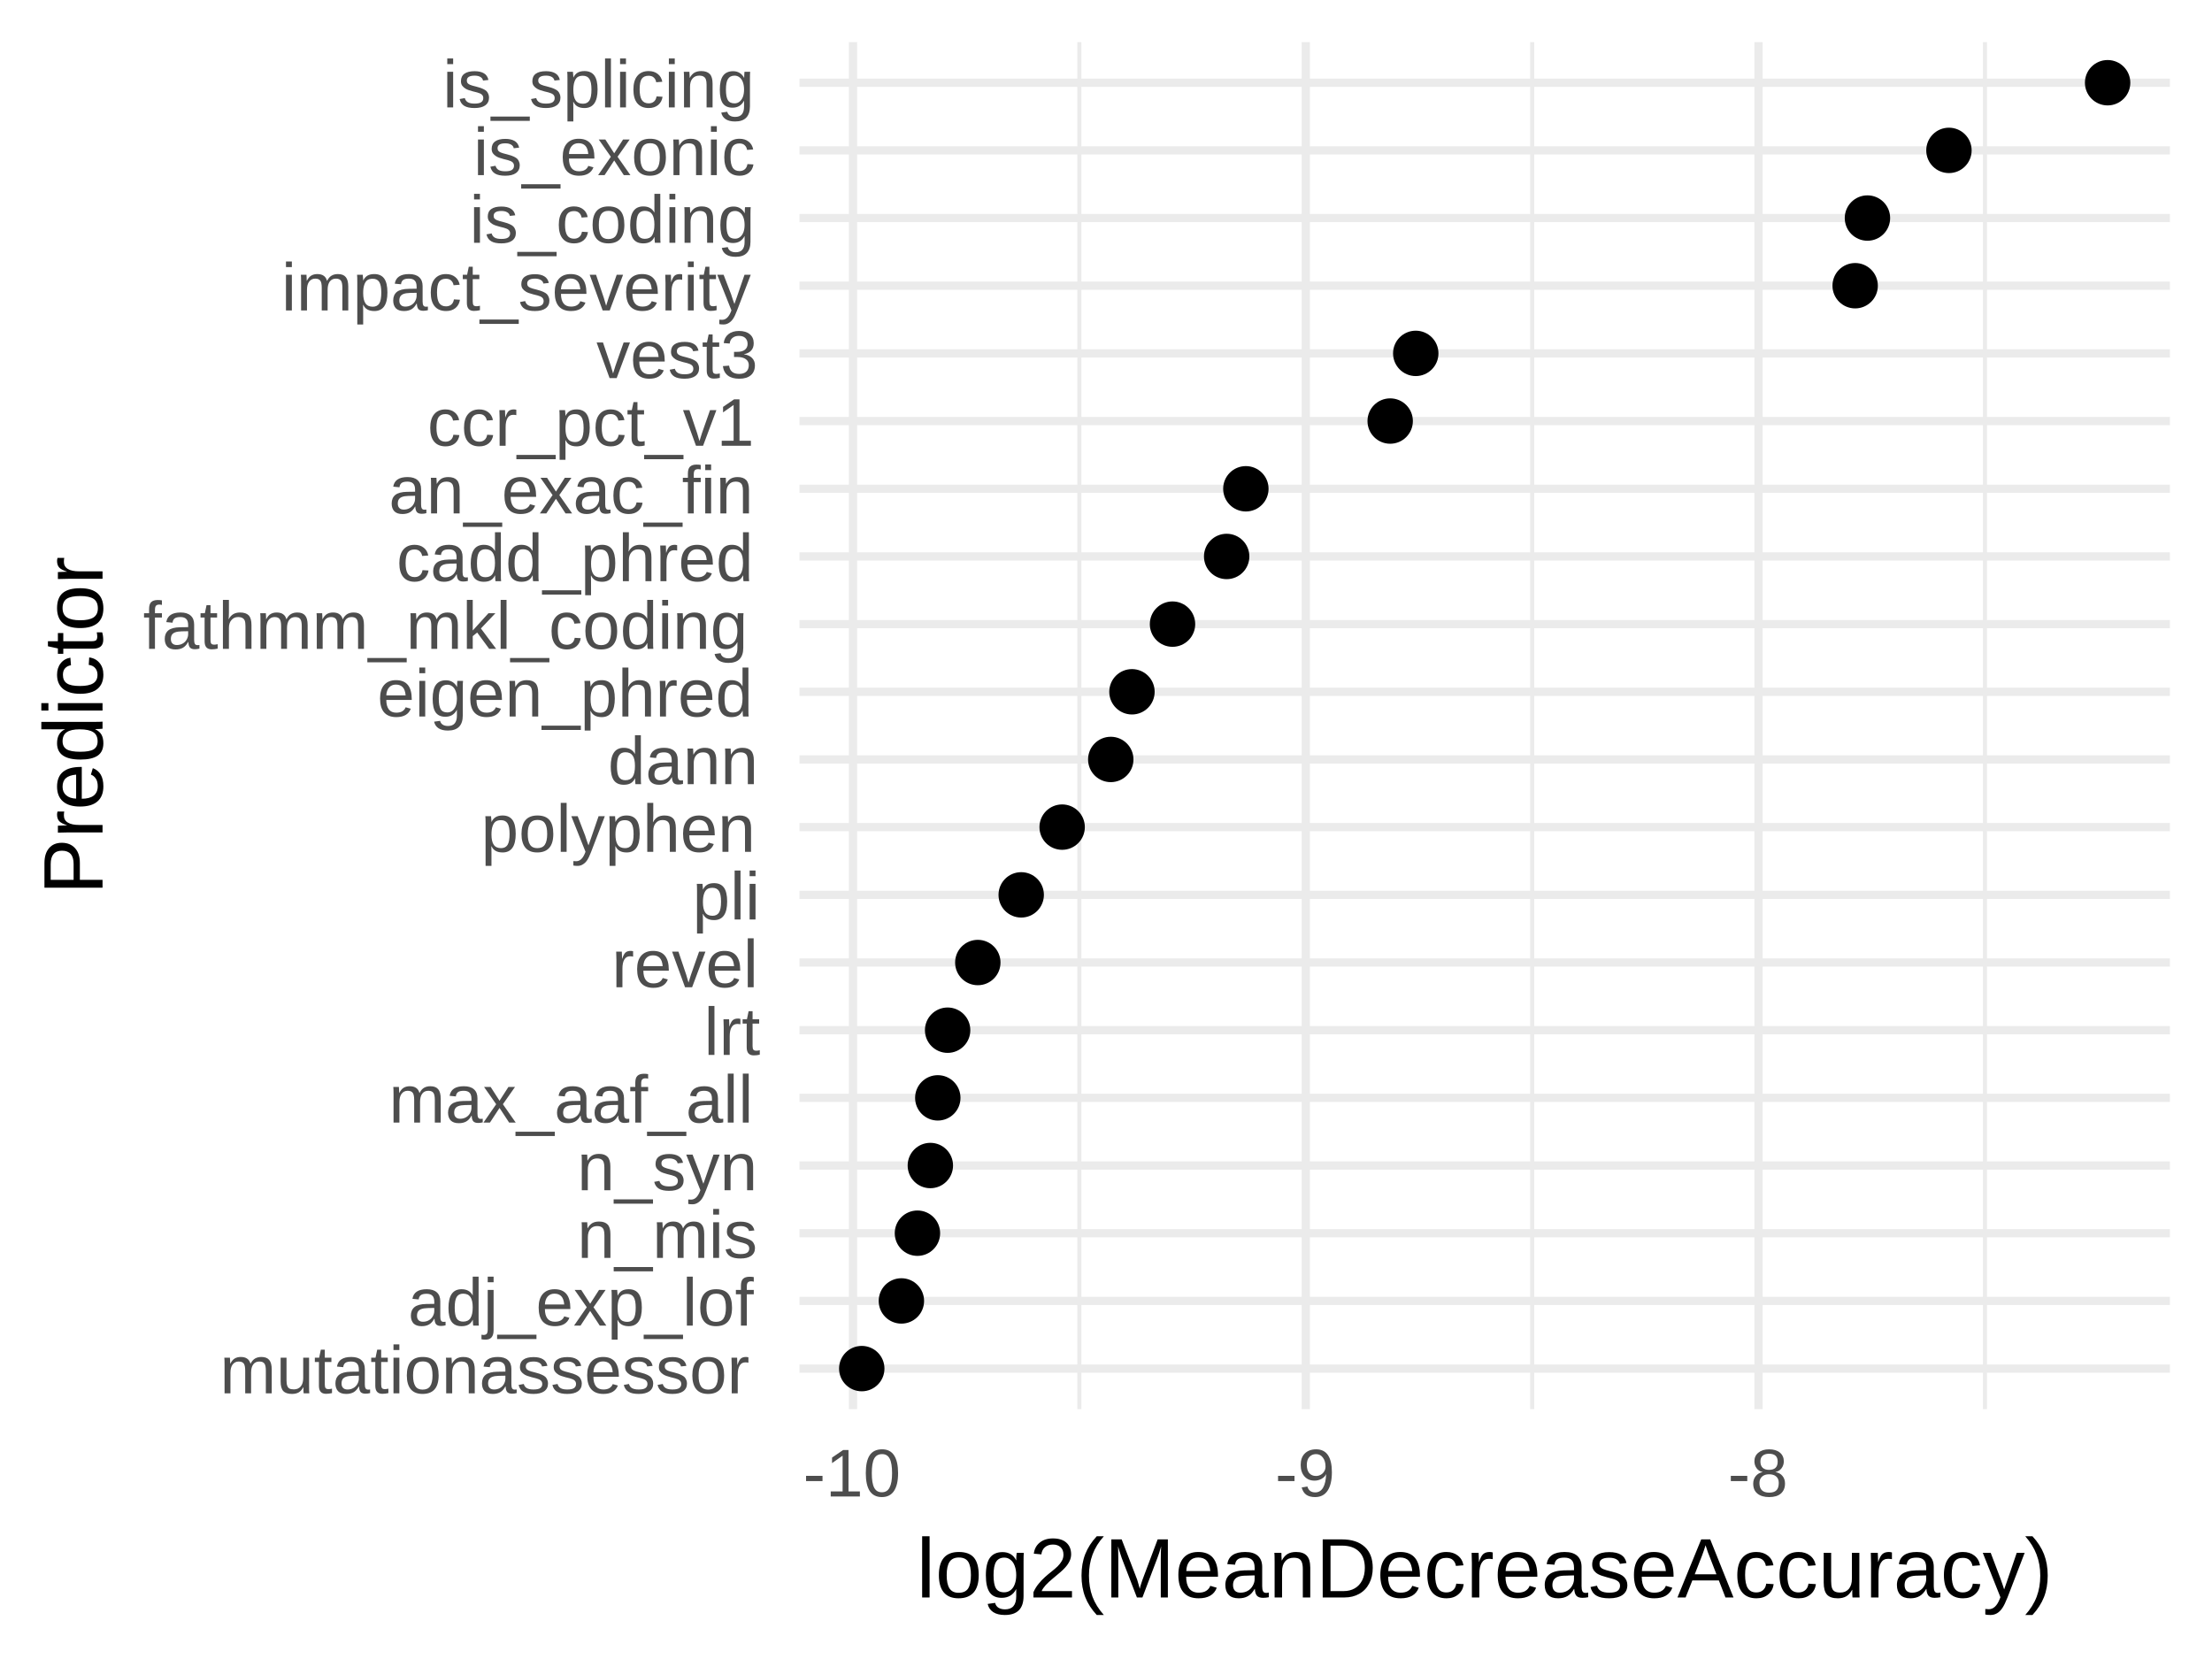
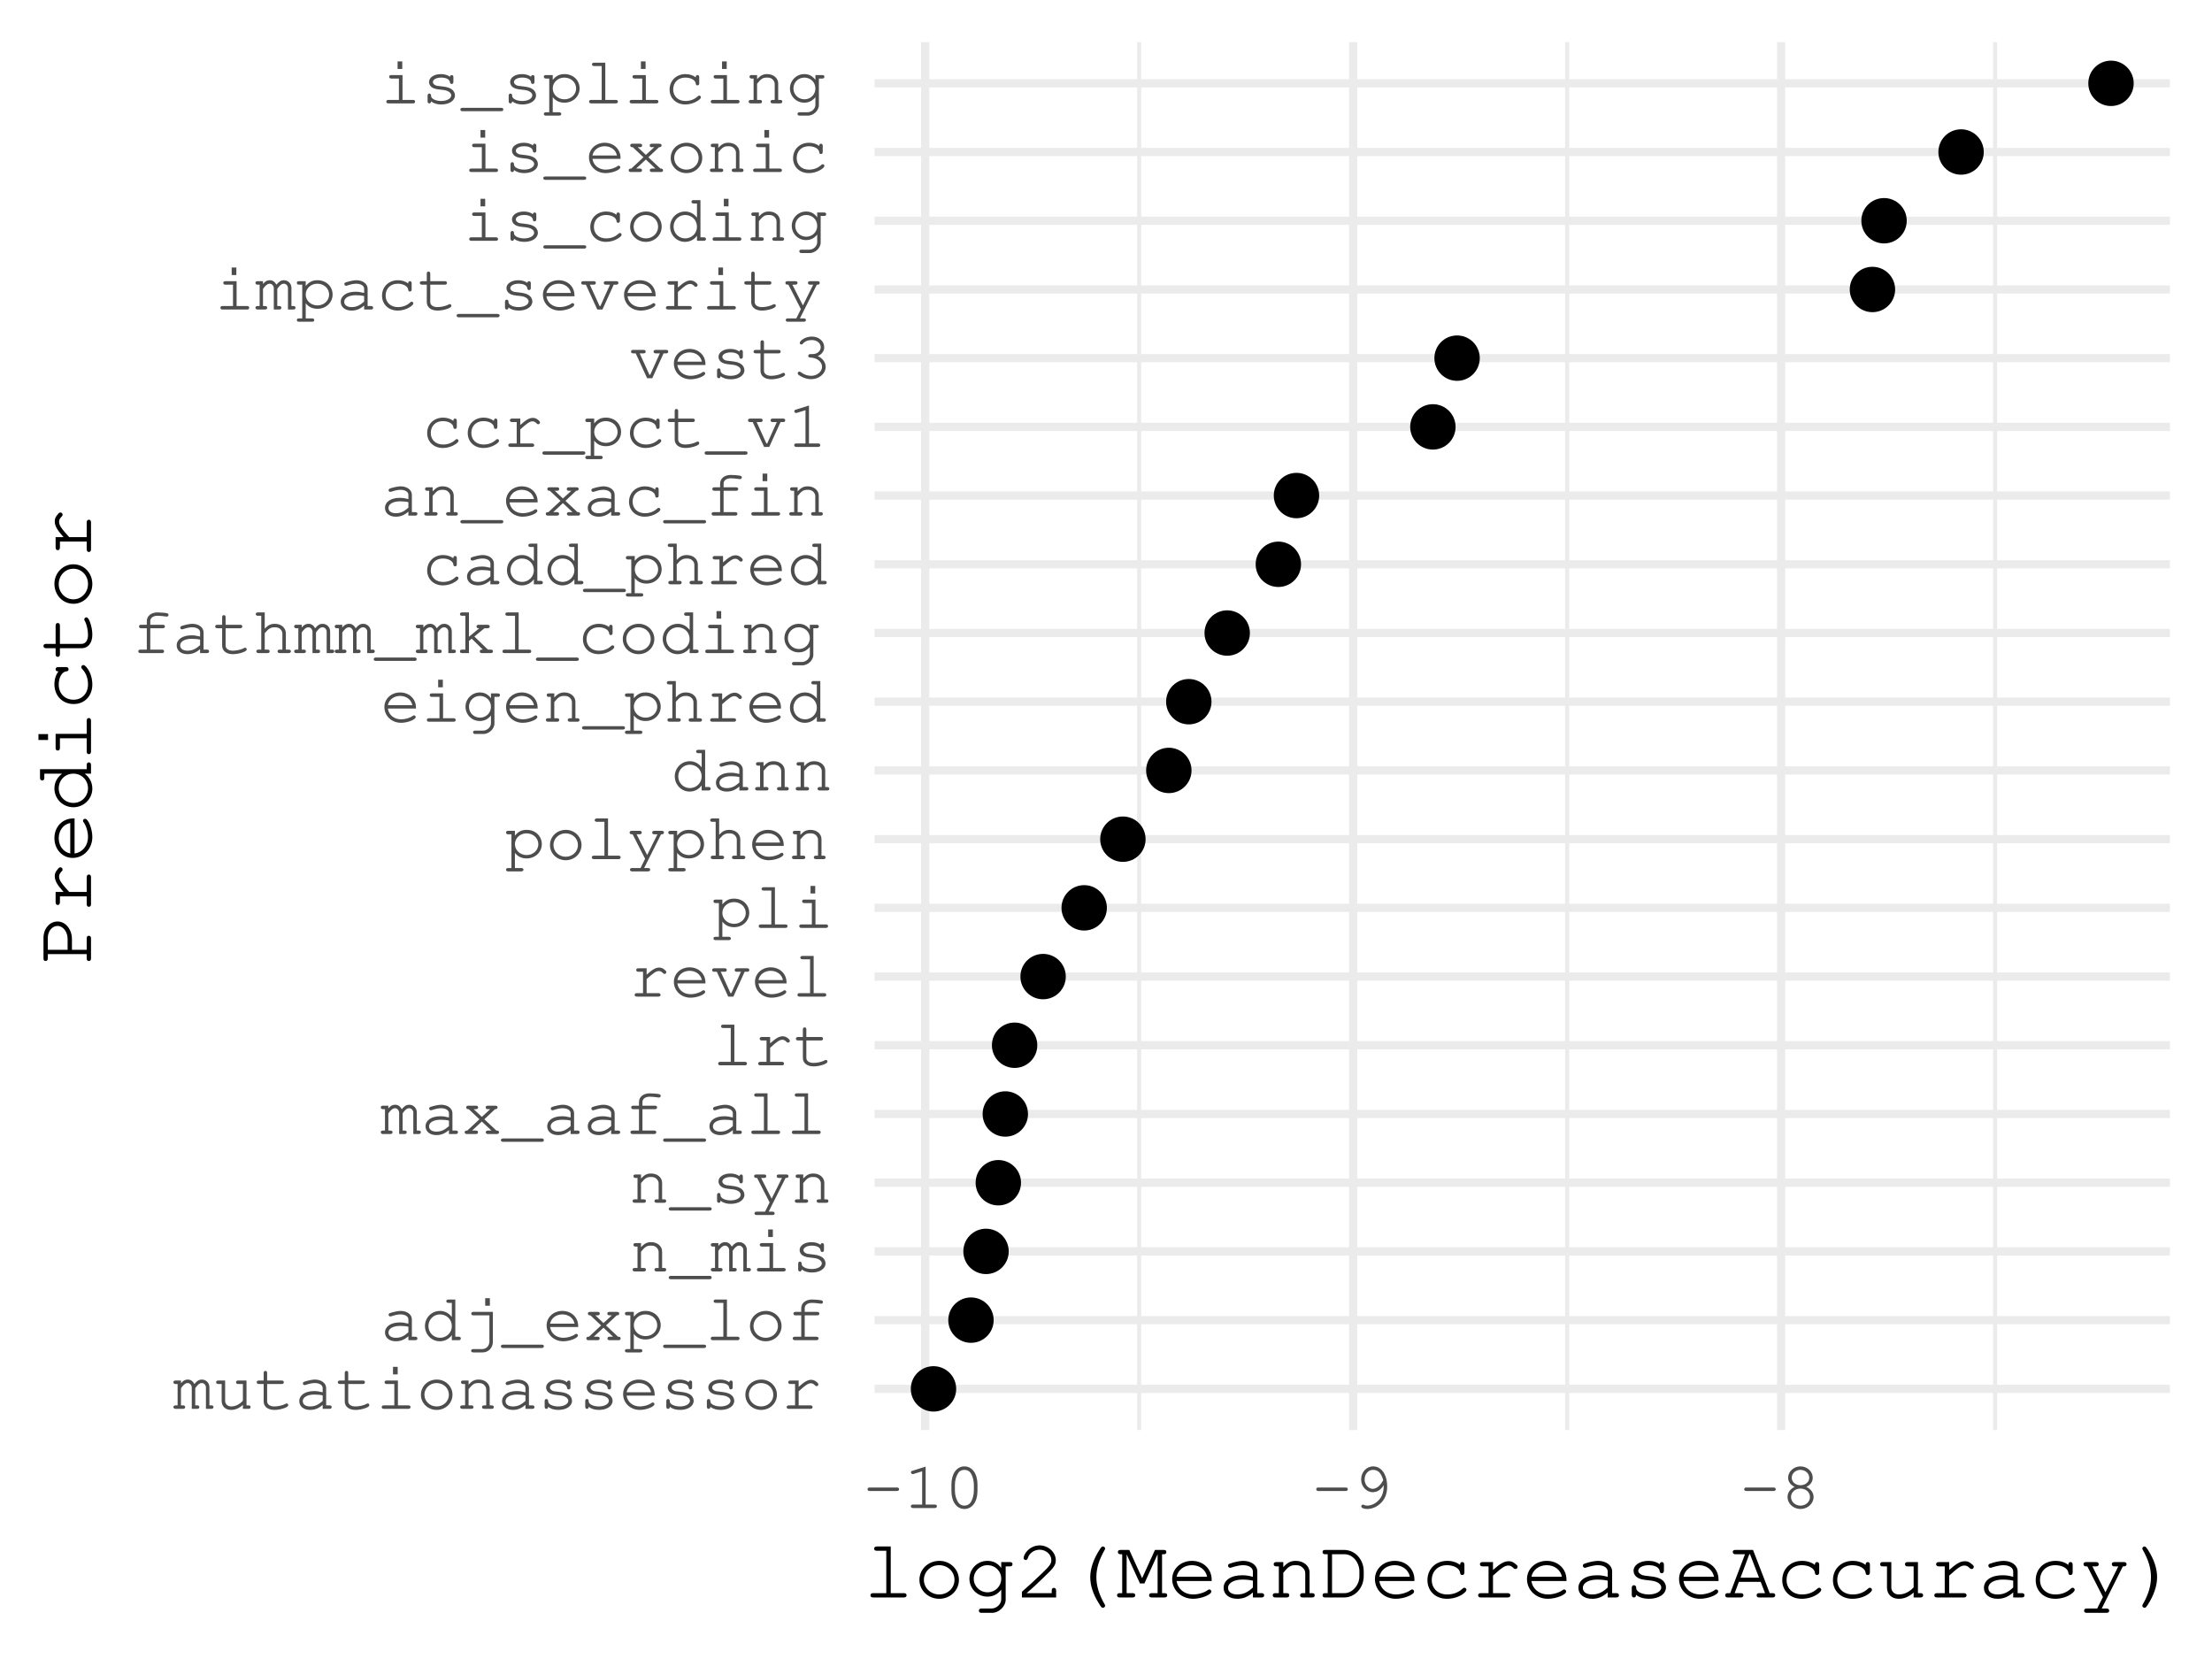
<svg xmlns="http://www.w3.org/2000/svg" viewBox="0 0 288.00 216.00">
  <defs>
    <style type="text/css">
    line, polyline, path, rect, circle {
      fill: none;
      stroke: #000000;
      stroke-linecap: round;
      stroke-linejoin: round;
      stroke-miterlimit: 10.00;
    }
  </style>
  </defs>
  <rect width="100%" height="100%" style="stroke: none; fill: #FFFFFF;" />
  <defs>
-     <clipPath id="cpMTA0LjA5MXwyODIuNTIxfDE4My40NzR8NS40Nzk0NQ==">
-       <rect x="104.09" y="5.48" width="178.43" height="177.99" />
+     <clipPath id="cpMTEzLjg3MnwyODIuNTIxfDE4Ni4xOTN8NS40Nzk0NQ==">
+       <rect x="113.87" y="5.48" width="168.65" height="180.71" />
    </clipPath>
  </defs>
-   <polyline points="140.53,183.47 140.53,5.48 " style="stroke-width: 0.53; stroke: #EBEBEB; stroke-linecap: butt;" clip-path="url(#cpMTA0LjA5MXwyODIuNTIxfDE4My40NzR8NS40Nzk0NQ==)" />
-   <polyline points="199.49,183.47 199.49,5.48 " style="stroke-width: 0.53; stroke: #EBEBEB; stroke-linecap: butt;" clip-path="url(#cpMTA0LjA5MXwyODIuNTIxfDE4My40NzR8NS40Nzk0NQ==)" />
-   <polyline points="258.44,183.47 258.44,5.48 " style="stroke-width: 0.53; stroke: #EBEBEB; stroke-linecap: butt;" clip-path="url(#cpMTA0LjA5MXwyODIuNTIxfDE4My40NzR8NS40Nzk0NQ==)" />
-   <polyline points="104.09,178.19 282.52,178.19 " style="stroke-width: 1.07; stroke: #EBEBEB; stroke-linecap: butt;" clip-path="url(#cpMTA0LjA5MXwyODIuNTIxfDE4My40NzR8NS40Nzk0NQ==)" />
-   <polyline points="104.09,169.38 282.52,169.38 " style="stroke-width: 1.07; stroke: #EBEBEB; stroke-linecap: butt;" clip-path="url(#cpMTA0LjA5MXwyODIuNTIxfDE4My40NzR8NS40Nzk0NQ==)" />
-   <polyline points="104.09,160.56 282.52,160.56 " style="stroke-width: 1.07; stroke: #EBEBEB; stroke-linecap: butt;" clip-path="url(#cpMTA0LjA5MXwyODIuNTIxfDE4My40NzR8NS40Nzk0NQ==)" />
-   <polyline points="104.09,151.75 282.52,151.75 " style="stroke-width: 1.07; stroke: #EBEBEB; stroke-linecap: butt;" clip-path="url(#cpMTA0LjA5MXwyODIuNTIxfDE4My40NzR8NS40Nzk0NQ==)" />
-   <polyline points="104.09,142.94 282.52,142.94 " style="stroke-width: 1.07; stroke: #EBEBEB; stroke-linecap: butt;" clip-path="url(#cpMTA0LjA5MXwyODIuNTIxfDE4My40NzR8NS40Nzk0NQ==)" />
-   <polyline points="104.09,134.13 282.52,134.13 " style="stroke-width: 1.07; stroke: #EBEBEB; stroke-linecap: butt;" clip-path="url(#cpMTA0LjA5MXwyODIuNTIxfDE4My40NzR8NS40Nzk0NQ==)" />
-   <polyline points="104.09,125.32 282.52,125.32 " style="stroke-width: 1.07; stroke: #EBEBEB; stroke-linecap: butt;" clip-path="url(#cpMTA0LjA5MXwyODIuNTIxfDE4My40NzR8NS40Nzk0NQ==)" />
-   <polyline points="104.09,116.51 282.52,116.51 " style="stroke-width: 1.07; stroke: #EBEBEB; stroke-linecap: butt;" clip-path="url(#cpMTA0LjA5MXwyODIuNTIxfDE4My40NzR8NS40Nzk0NQ==)" />
-   <polyline points="104.09,107.69 282.52,107.69 " style="stroke-width: 1.07; stroke: #EBEBEB; stroke-linecap: butt;" clip-path="url(#cpMTA0LjA5MXwyODIuNTIxfDE4My40NzR8NS40Nzk0NQ==)" />
-   <polyline points="104.09,98.88 282.52,98.88 " style="stroke-width: 1.07; stroke: #EBEBEB; stroke-linecap: butt;" clip-path="url(#cpMTA0LjA5MXwyODIuNTIxfDE4My40NzR8NS40Nzk0NQ==)" />
-   <polyline points="104.09,90.07 282.52,90.07 " style="stroke-width: 1.07; stroke: #EBEBEB; stroke-linecap: butt;" clip-path="url(#cpMTA0LjA5MXwyODIuNTIxfDE4My40NzR8NS40Nzk0NQ==)" />
-   <polyline points="104.09,81.26 282.52,81.26 " style="stroke-width: 1.07; stroke: #EBEBEB; stroke-linecap: butt;" clip-path="url(#cpMTA0LjA5MXwyODIuNTIxfDE4My40NzR8NS40Nzk0NQ==)" />
-   <polyline points="104.09,72.45 282.52,72.45 " style="stroke-width: 1.07; stroke: #EBEBEB; stroke-linecap: butt;" clip-path="url(#cpMTA0LjA5MXwyODIuNTIxfDE4My40NzR8NS40Nzk0NQ==)" />
-   <polyline points="104.09,63.64 282.52,63.64 " style="stroke-width: 1.07; stroke: #EBEBEB; stroke-linecap: butt;" clip-path="url(#cpMTA0LjA5MXwyODIuNTIxfDE4My40NzR8NS40Nzk0NQ==)" />
-   <polyline points="104.09,54.82 282.52,54.82 " style="stroke-width: 1.07; stroke: #EBEBEB; stroke-linecap: butt;" clip-path="url(#cpMTA0LjA5MXwyODIuNTIxfDE4My40NzR8NS40Nzk0NQ==)" />
-   <polyline points="104.09,46.01 282.52,46.01 " style="stroke-width: 1.07; stroke: #EBEBEB; stroke-linecap: butt;" clip-path="url(#cpMTA0LjA5MXwyODIuNTIxfDE4My40NzR8NS40Nzk0NQ==)" />
-   <polyline points="104.09,37.20 282.52,37.20 " style="stroke-width: 1.07; stroke: #EBEBEB; stroke-linecap: butt;" clip-path="url(#cpMTA0LjA5MXwyODIuNTIxfDE4My40NzR8NS40Nzk0NQ==)" />
-   <polyline points="104.09,28.39 282.52,28.39 " style="stroke-width: 1.07; stroke: #EBEBEB; stroke-linecap: butt;" clip-path="url(#cpMTA0LjA5MXwyODIuNTIxfDE4My40NzR8NS40Nzk0NQ==)" />
-   <polyline points="104.09,19.58 282.52,19.58 " style="stroke-width: 1.07; stroke: #EBEBEB; stroke-linecap: butt;" clip-path="url(#cpMTA0LjA5MXwyODIuNTIxfDE4My40NzR8NS40Nzk0NQ==)" />
-   <polyline points="104.09,10.77 282.52,10.77 " style="stroke-width: 1.07; stroke: #EBEBEB; stroke-linecap: butt;" clip-path="url(#cpMTA0LjA5MXwyODIuNTIxfDE4My40NzR8NS40Nzk0NQ==)" />
-   <polyline points="111.06,183.47 111.06,5.48 " style="stroke-width: 1.07; stroke: #EBEBEB; stroke-linecap: butt;" clip-path="url(#cpMTA0LjA5MXwyODIuNTIxfDE4My40NzR8NS40Nzk0NQ==)" />
-   <polyline points="170.01,183.47 170.01,5.48 " style="stroke-width: 1.07; stroke: #EBEBEB; stroke-linecap: butt;" clip-path="url(#cpMTA0LjA5MXwyODIuNTIxfDE4My40NzR8NS40Nzk0NQ==)" />
-   <polyline points="228.96,183.47 228.96,5.48 " style="stroke-width: 1.07; stroke: #EBEBEB; stroke-linecap: butt;" clip-path="url(#cpMTA0LjA5MXwyODIuNTIxfDE4My40NzR8NS40Nzk0NQ==)" />
-   <circle cx="112.20" cy="178.19" r="1.95pt" style="stroke-width: 0.71; fill: #000000;" clip-path="url(#cpMTA0LjA5MXwyODIuNTIxfDE4My40NzR8NS40Nzk0NQ==)" />
-   <circle cx="117.36" cy="169.38" r="1.95pt" style="stroke-width: 0.71; fill: #000000;" clip-path="url(#cpMTA0LjA5MXwyODIuNTIxfDE4My40NzR8NS40Nzk0NQ==)" />
-   <circle cx="119.45" cy="160.56" r="1.95pt" style="stroke-width: 0.71; fill: #000000;" clip-path="url(#cpMTA0LjA5MXwyODIuNTIxfDE4My40NzR8NS40Nzk0NQ==)" />
-   <circle cx="121.13" cy="151.75" r="1.95pt" style="stroke-width: 0.71; fill: #000000;" clip-path="url(#cpMTA0LjA5MXwyODIuNTIxfDE4My40NzR8NS40Nzk0NQ==)" />
-   <circle cx="122.10" cy="142.94" r="1.95pt" style="stroke-width: 0.71; fill: #000000;" clip-path="url(#cpMTA0LjA5MXwyODIuNTIxfDE4My40NzR8NS40Nzk0NQ==)" />
-   <circle cx="123.38" cy="134.13" r="1.95pt" style="stroke-width: 0.71; fill: #000000;" clip-path="url(#cpMTA0LjA5MXwyODIuNTIxfDE4My40NzR8NS40Nzk0NQ==)" />
-   <circle cx="127.31" cy="125.32" r="1.95pt" style="stroke-width: 0.71; fill: #000000;" clip-path="url(#cpMTA0LjA5MXwyODIuNTIxfDE4My40NzR8NS40Nzk0NQ==)" />
-   <circle cx="132.96" cy="116.51" r="1.95pt" style="stroke-width: 0.71; fill: #000000;" clip-path="url(#cpMTA0LjA5MXwyODIuNTIxfDE4My40NzR8NS40Nzk0NQ==)" />
-   <circle cx="138.29" cy="107.69" r="1.95pt" style="stroke-width: 0.71; fill: #000000;" clip-path="url(#cpMTA0LjA5MXwyODIuNTIxfDE4My40NzR8NS40Nzk0NQ==)" />
-   <circle cx="144.62" cy="98.88" r="1.95pt" style="stroke-width: 0.71; fill: #000000;" clip-path="url(#cpMTA0LjA5MXwyODIuNTIxfDE4My40NzR8NS40Nzk0NQ==)" />
-   <circle cx="147.38" cy="90.07" r="1.95pt" style="stroke-width: 0.71; fill: #000000;" clip-path="url(#cpMTA0LjA5MXwyODIuNTIxfDE4My40NzR8NS40Nzk0NQ==)" />
-   <circle cx="152.66" cy="81.26" r="1.95pt" style="stroke-width: 0.71; fill: #000000;" clip-path="url(#cpMTA0LjA5MXwyODIuNTIxfDE4My40NzR8NS40Nzk0NQ==)" />
-   <circle cx="159.71" cy="72.45" r="1.95pt" style="stroke-width: 0.71; fill: #000000;" clip-path="url(#cpMTA0LjA5MXwyODIuNTIxfDE4My40NzR8NS40Nzk0NQ==)" />
-   <circle cx="162.21" cy="63.64" r="1.95pt" style="stroke-width: 0.71; fill: #000000;" clip-path="url(#cpMTA0LjA5MXwyODIuNTIxfDE4My40NzR8NS40Nzk0NQ==)" />
-   <circle cx="181.00" cy="54.82" r="1.95pt" style="stroke-width: 0.71; fill: #000000;" clip-path="url(#cpMTA0LjA5MXwyODIuNTIxfDE4My40NzR8NS40Nzk0NQ==)" />
-   <circle cx="184.33" cy="46.01" r="1.95pt" style="stroke-width: 0.71; fill: #000000;" clip-path="url(#cpMTA0LjA5MXwyODIuNTIxfDE4My40NzR8NS40Nzk0NQ==)" />
-   <circle cx="241.54" cy="37.20" r="1.95pt" style="stroke-width: 0.71; fill: #000000;" clip-path="url(#cpMTA0LjA5MXwyODIuNTIxfDE4My40NzR8NS40Nzk0NQ==)" />
-   <circle cx="243.14" cy="28.39" r="1.95pt" style="stroke-width: 0.71; fill: #000000;" clip-path="url(#cpMTA0LjA5MXwyODIuNTIxfDE4My40NzR8NS40Nzk0NQ==)" />
-   <circle cx="253.75" cy="19.58" r="1.95pt" style="stroke-width: 0.71; fill: #000000;" clip-path="url(#cpMTA0LjA5MXwyODIuNTIxfDE4My40NzR8NS40Nzk0NQ==)" />
-   <circle cx="274.41" cy="10.77" r="1.95pt" style="stroke-width: 0.71; fill: #000000;" clip-path="url(#cpMTA0LjA5MXwyODIuNTIxfDE4My40NzR8NS40Nzk0NQ==)" />
+   <polyline points="148.32,186.19 148.32,5.48 " style="stroke-width: 0.53; stroke: #EBEBEB; stroke-linecap: butt;" clip-path="url(#cpMTEzLjg3MnwyODIuNTIxfDE4Ni4xOTN8NS40Nzk0NQ==)" />
+   <polyline points="204.04,186.19 204.04,5.48 " style="stroke-width: 0.53; stroke: #EBEBEB; stroke-linecap: butt;" clip-path="url(#cpMTEzLjg3MnwyODIuNTIxfDE4Ni4xOTN8NS40Nzk0NQ==)" />
+   <polyline points="259.76,186.19 259.76,5.48 " style="stroke-width: 0.53; stroke: #EBEBEB; stroke-linecap: butt;" clip-path="url(#cpMTEzLjg3MnwyODIuNTIxfDE4Ni4xOTN8NS40Nzk0NQ==)" />
+   <polyline points="113.87,180.83 282.52,180.83 " style="stroke-width: 1.07; stroke: #EBEBEB; stroke-linecap: butt;" clip-path="url(#cpMTEzLjg3MnwyODIuNTIxfDE4Ni4xOTN8NS40Nzk0NQ==)" />
+   <polyline points="113.87,171.88 282.52,171.88 " style="stroke-width: 1.07; stroke: #EBEBEB; stroke-linecap: butt;" clip-path="url(#cpMTEzLjg3MnwyODIuNTIxfDE4Ni4xOTN8NS40Nzk0NQ==)" />
+   <polyline points="113.87,162.93 282.52,162.93 " style="stroke-width: 1.07; stroke: #EBEBEB; stroke-linecap: butt;" clip-path="url(#cpMTEzLjg3MnwyODIuNTIxfDE4Ni4xOTN8NS40Nzk0NQ==)" />
+   <polyline points="113.87,153.99 282.52,153.99 " style="stroke-width: 1.07; stroke: #EBEBEB; stroke-linecap: butt;" clip-path="url(#cpMTEzLjg3MnwyODIuNTIxfDE4Ni4xOTN8NS40Nzk0NQ==)" />
+   <polyline points="113.87,145.04 282.52,145.04 " style="stroke-width: 1.07; stroke: #EBEBEB; stroke-linecap: butt;" clip-path="url(#cpMTEzLjg3MnwyODIuNTIxfDE4Ni4xOTN8NS40Nzk0NQ==)" />
+   <polyline points="113.87,136.09 282.52,136.09 " style="stroke-width: 1.07; stroke: #EBEBEB; stroke-linecap: butt;" clip-path="url(#cpMTEzLjg3MnwyODIuNTIxfDE4Ni4xOTN8NS40Nzk0NQ==)" />
+   <polyline points="113.87,127.15 282.52,127.15 " style="stroke-width: 1.07; stroke: #EBEBEB; stroke-linecap: butt;" clip-path="url(#cpMTEzLjg3MnwyODIuNTIxfDE4Ni4xOTN8NS40Nzk0NQ==)" />
+   <polyline points="113.87,118.20 282.52,118.20 " style="stroke-width: 1.07; stroke: #EBEBEB; stroke-linecap: butt;" clip-path="url(#cpMTEzLjg3MnwyODIuNTIxfDE4Ni4xOTN8NS40Nzk0NQ==)" />
+   <polyline points="113.87,109.26 282.52,109.26 " style="stroke-width: 1.07; stroke: #EBEBEB; stroke-linecap: butt;" clip-path="url(#cpMTEzLjg3MnwyODIuNTIxfDE4Ni4xOTN8NS40Nzk0NQ==)" />
+   <polyline points="113.87,100.31 282.52,100.31 " style="stroke-width: 1.07; stroke: #EBEBEB; stroke-linecap: butt;" clip-path="url(#cpMTEzLjg3MnwyODIuNTIxfDE4Ni4xOTN8NS40Nzk0NQ==)" />
+   <polyline points="113.87,91.36 282.52,91.36 " style="stroke-width: 1.07; stroke: #EBEBEB; stroke-linecap: butt;" clip-path="url(#cpMTEzLjg3MnwyODIuNTIxfDE4Ni4xOTN8NS40Nzk0NQ==)" />
+   <polyline points="113.87,82.42 282.52,82.42 " style="stroke-width: 1.07; stroke: #EBEBEB; stroke-linecap: butt;" clip-path="url(#cpMTEzLjg3MnwyODIuNTIxfDE4Ni4xOTN8NS40Nzk0NQ==)" />
+   <polyline points="113.87,73.47 282.52,73.47 " style="stroke-width: 1.07; stroke: #EBEBEB; stroke-linecap: butt;" clip-path="url(#cpMTEzLjg3MnwyODIuNTIxfDE4Ni4xOTN8NS40Nzk0NQ==)" />
+   <polyline points="113.87,64.52 282.52,64.52 " style="stroke-width: 1.07; stroke: #EBEBEB; stroke-linecap: butt;" clip-path="url(#cpMTEzLjg3MnwyODIuNTIxfDE4Ni4xOTN8NS40Nzk0NQ==)" />
+   <polyline points="113.87,55.58 282.52,55.58 " style="stroke-width: 1.07; stroke: #EBEBEB; stroke-linecap: butt;" clip-path="url(#cpMTEzLjg3MnwyODIuNTIxfDE4Ni4xOTN8NS40Nzk0NQ==)" />
+   <polyline points="113.87,46.63 282.52,46.63 " style="stroke-width: 1.07; stroke: #EBEBEB; stroke-linecap: butt;" clip-path="url(#cpMTEzLjg3MnwyODIuNTIxfDE4Ni4xOTN8NS40Nzk0NQ==)" />
+   <polyline points="113.87,37.69 282.52,37.69 " style="stroke-width: 1.07; stroke: #EBEBEB; stroke-linecap: butt;" clip-path="url(#cpMTEzLjg3MnwyODIuNTIxfDE4Ni4xOTN8NS40Nzk0NQ==)" />
+   <polyline points="113.87,28.74 282.52,28.74 " style="stroke-width: 1.07; stroke: #EBEBEB; stroke-linecap: butt;" clip-path="url(#cpMTEzLjg3MnwyODIuNTIxfDE4Ni4xOTN8NS40Nzk0NQ==)" />
+   <polyline points="113.87,19.79 282.52,19.79 " style="stroke-width: 1.07; stroke: #EBEBEB; stroke-linecap: butt;" clip-path="url(#cpMTEzLjg3MnwyODIuNTIxfDE4Ni4xOTN8NS40Nzk0NQ==)" />
+   <polyline points="113.87,10.85 282.52,10.85 " style="stroke-width: 1.07; stroke: #EBEBEB; stroke-linecap: butt;" clip-path="url(#cpMTEzLjg3MnwyODIuNTIxfDE4Ni4xOTN8NS40Nzk0NQ==)" />
+   <polyline points="120.46,186.19 120.46,5.48 " style="stroke-width: 1.07; stroke: #EBEBEB; stroke-linecap: butt;" clip-path="url(#cpMTEzLjg3MnwyODIuNTIxfDE4Ni4xOTN8NS40Nzk0NQ==)" />
+   <polyline points="176.18,186.19 176.18,5.48 " style="stroke-width: 1.07; stroke: #EBEBEB; stroke-linecap: butt;" clip-path="url(#cpMTEzLjg3MnwyODIuNTIxfDE4Ni4xOTN8NS40Nzk0NQ==)" />
+   <polyline points="231.90,186.19 231.90,5.48 " style="stroke-width: 1.07; stroke: #EBEBEB; stroke-linecap: butt;" clip-path="url(#cpMTEzLjg3MnwyODIuNTIxfDE4Ni4xOTN8NS40Nzk0NQ==)" />
+   <circle cx="121.54" cy="180.83" r="1.95pt" style="stroke-width: 0.71; fill: #000000;" clip-path="url(#cpMTEzLjg3MnwyODIuNTIxfDE4Ni4xOTN8NS40Nzk0NQ==)" />
+   <circle cx="126.42" cy="171.88" r="1.95pt" style="stroke-width: 0.71; fill: #000000;" clip-path="url(#cpMTEzLjg3MnwyODIuNTIxfDE4Ni4xOTN8NS40Nzk0NQ==)" />
+   <circle cx="128.38" cy="162.93" r="1.95pt" style="stroke-width: 0.71; fill: #000000;" clip-path="url(#cpMTEzLjg3MnwyODIuNTIxfDE4Ni4xOTN8NS40Nzk0NQ==)" />
+   <circle cx="129.98" cy="153.99" r="1.95pt" style="stroke-width: 0.71; fill: #000000;" clip-path="url(#cpMTEzLjg3MnwyODIuNTIxfDE4Ni4xOTN8NS40Nzk0NQ==)" />
+   <circle cx="130.89" cy="145.04" r="1.95pt" style="stroke-width: 0.71; fill: #000000;" clip-path="url(#cpMTEzLjg3MnwyODIuNTIxfDE4Ni4xOTN8NS40Nzk0NQ==)" />
+   <circle cx="132.10" cy="136.09" r="1.95pt" style="stroke-width: 0.71; fill: #000000;" clip-path="url(#cpMTEzLjg3MnwyODIuNTIxfDE4Ni4xOTN8NS40Nzk0NQ==)" />
+   <circle cx="135.81" cy="127.15" r="1.95pt" style="stroke-width: 0.71; fill: #000000;" clip-path="url(#cpMTEzLjg3MnwyODIuNTIxfDE4Ni4xOTN8NS40Nzk0NQ==)" />
+   <circle cx="141.16" cy="118.20" r="1.95pt" style="stroke-width: 0.71; fill: #000000;" clip-path="url(#cpMTEzLjg3MnwyODIuNTIxfDE4Ni4xOTN8NS40Nzk0NQ==)" />
+   <circle cx="146.20" cy="109.26" r="1.95pt" style="stroke-width: 0.71; fill: #000000;" clip-path="url(#cpMTEzLjg3MnwyODIuNTIxfDE4Ni4xOTN8NS40Nzk0NQ==)" />
+   <circle cx="152.18" cy="100.31" r="1.95pt" style="stroke-width: 0.71; fill: #000000;" clip-path="url(#cpMTEzLjg3MnwyODIuNTIxfDE4Ni4xOTN8NS40Nzk0NQ==)" />
+   <circle cx="154.78" cy="91.36" r="1.95pt" style="stroke-width: 0.71; fill: #000000;" clip-path="url(#cpMTEzLjg3MnwyODIuNTIxfDE4Ni4xOTN8NS40Nzk0NQ==)" />
+   <circle cx="159.78" cy="82.42" r="1.95pt" style="stroke-width: 0.71; fill: #000000;" clip-path="url(#cpMTEzLjg3MnwyODIuNTIxfDE4Ni4xOTN8NS40Nzk0NQ==)" />
+   <circle cx="166.44" cy="73.47" r="1.95pt" style="stroke-width: 0.71; fill: #000000;" clip-path="url(#cpMTEzLjg3MnwyODIuNTIxfDE4Ni4xOTN8NS40Nzk0NQ==)" />
+   <circle cx="168.80" cy="64.52" r="1.95pt" style="stroke-width: 0.71; fill: #000000;" clip-path="url(#cpMTEzLjg3MnwyODIuNTIxfDE4Ni4xOTN8NS40Nzk0NQ==)" />
+   <circle cx="186.56" cy="55.58" r="1.95pt" style="stroke-width: 0.71; fill: #000000;" clip-path="url(#cpMTEzLjg3MnwyODIuNTIxfDE4Ni4xOTN8NS40Nzk0NQ==)" />
+   <circle cx="189.71" cy="46.63" r="1.95pt" style="stroke-width: 0.71; fill: #000000;" clip-path="url(#cpMTEzLjg3MnwyODIuNTIxfDE4Ni4xOTN8NS40Nzk0NQ==)" />
+   <circle cx="243.79" cy="37.69" r="1.95pt" style="stroke-width: 0.71; fill: #000000;" clip-path="url(#cpMTEzLjg3MnwyODIuNTIxfDE4Ni4xOTN8NS40Nzk0NQ==)" />
+   <circle cx="245.30" cy="28.74" r="1.95pt" style="stroke-width: 0.71; fill: #000000;" clip-path="url(#cpMTEzLjg3MnwyODIuNTIxfDE4Ni4xOTN8NS40Nzk0NQ==)" />
+   <circle cx="255.33" cy="19.79" r="1.95pt" style="stroke-width: 0.71; fill: #000000;" clip-path="url(#cpMTEzLjg3MnwyODIuNTIxfDE4Ni4xOTN8NS40Nzk0NQ==)" />
+   <circle cx="274.85" cy="10.85" r="1.95pt" style="stroke-width: 0.71; fill: #000000;" clip-path="url(#cpMTEzLjg3MnwyODIuNTIxfDE4Ni4xOTN8NS40Nzk0NQ==)" />
  <defs>
    <clipPath id="cpMHwyODh8MjE2fDA=">
      <rect x="0.00" y="0.00" width="288.00" height="216.00" />
    </clipPath>
  </defs>
  <g clip-path="url(#cpMHwyODh8MjE2fDA=)">
-     <text x="28.63" y="181.41" style="font-size: 8.80px; fill: #4D4D4D; font-family: Arial;" textLength="70.53px" lengthAdjust="spacingAndGlyphs">mutationassessor</text>
+     <text x="22.53" y="183.43" style="font-size: 8.80px; fill: #4D4D4D; font-family: Courier;" textLength="86.41px" lengthAdjust="spacingAndGlyphs">mutationassessor</text>
  </g>
  <g clip-path="url(#cpMHwyODh8MjE2fDA=)">
-     <text x="53.12" y="172.59" style="font-size: 8.80px; fill: #4D4D4D; font-family: Arial;" textLength="46.04px" lengthAdjust="spacingAndGlyphs">adj_exp_lof</text>
+     <text x="49.53" y="174.49" style="font-size: 8.80px; fill: #4D4D4D; font-family: Courier;" textLength="59.41px" lengthAdjust="spacingAndGlyphs">adj_exp_lof</text>
  </g>
  <g clip-path="url(#cpMHwyODh8MjE2fDA=)">
-     <text x="75.15" y="163.78" style="font-size: 8.80px; fill: #4D4D4D; font-family: Arial;" textLength="24.01px" lengthAdjust="spacingAndGlyphs">n_mis</text>
+     <text x="81.94" y="165.54" style="font-size: 8.80px; fill: #4D4D4D; font-family: Courier;" textLength="27.00px" lengthAdjust="spacingAndGlyphs">n_mis</text>
  </g>
  <g clip-path="url(#cpMHwyODh8MjE2fDA=)">
-     <text x="75.14" y="154.97" style="font-size: 8.80px; fill: #4D4D4D; font-family: Arial;" textLength="24.02px" lengthAdjust="spacingAndGlyphs">n_syn</text>
+     <text x="81.94" y="156.60" style="font-size: 8.80px; fill: #4D4D4D; font-family: Courier;" textLength="27.00px" lengthAdjust="spacingAndGlyphs">n_syn</text>
  </g>
  <g clip-path="url(#cpMHwyODh8MjE2fDA=)">
-     <text x="50.63" y="146.16" style="font-size: 8.80px; fill: #4D4D4D; font-family: Arial;" textLength="48.53px" lengthAdjust="spacingAndGlyphs">max_aaf_all</text>
+     <text x="49.53" y="147.65" style="font-size: 8.80px; fill: #4D4D4D; font-family: Courier;" textLength="59.41px" lengthAdjust="spacingAndGlyphs">max_aaf_all</text>
  </g>
  <g clip-path="url(#cpMHwyODh8MjE2fDA=)">
-     <text x="91.66" y="137.35" style="font-size: 8.80px; fill: #4D4D4D; font-family: Arial;" textLength="7.50px" lengthAdjust="spacingAndGlyphs">lrt</text>
+     <text x="92.74" y="138.70" style="font-size: 8.80px; fill: #4D4D4D; font-family: Courier;" textLength="16.20px" lengthAdjust="spacingAndGlyphs">lrt</text>
  </g>
  <g clip-path="url(#cpMHwyODh8MjE2fDA=)">
-     <text x="79.65" y="128.54" style="font-size: 8.80px; fill: #4D4D4D; font-family: Arial;" textLength="19.51px" lengthAdjust="spacingAndGlyphs">revel</text>
+     <text x="81.94" y="129.76" style="font-size: 8.80px; fill: #4D4D4D; font-family: Courier;" textLength="27.00px" lengthAdjust="spacingAndGlyphs">revel</text>
  </g>
  <g clip-path="url(#cpMHwyODh8MjE2fDA=)">
-     <text x="90.16" y="119.72" style="font-size: 8.80px; fill: #4D4D4D; font-family: Arial;" textLength="9.00px" lengthAdjust="spacingAndGlyphs">pli</text>
+     <text x="92.74" y="120.81" style="font-size: 8.80px; fill: #4D4D4D; font-family: Courier;" textLength="16.20px" lengthAdjust="spacingAndGlyphs">pli</text>
  </g>
  <g clip-path="url(#cpMHwyODh8MjE2fDA=)">
-     <text x="62.63" y="110.91" style="font-size: 8.80px; fill: #4D4D4D; font-family: Arial;" textLength="36.53px" lengthAdjust="spacingAndGlyphs">polyphen</text>
+     <text x="65.73" y="111.86" style="font-size: 8.80px; fill: #4D4D4D; font-family: Courier;" textLength="43.21px" lengthAdjust="spacingAndGlyphs">polyphen</text>
  </g>
  <g clip-path="url(#cpMHwyODh8MjE2fDA=)">
-     <text x="79.14" y="102.10" style="font-size: 8.80px; fill: #4D4D4D; font-family: Arial;" textLength="20.02px" lengthAdjust="spacingAndGlyphs">dann</text>
+     <text x="87.34" y="102.92" style="font-size: 8.80px; fill: #4D4D4D; font-family: Courier;" textLength="21.60px" lengthAdjust="spacingAndGlyphs">dann</text>
  </g>
  <g clip-path="url(#cpMHwyODh8MjE2fDA=)">
-     <text x="49.11" y="93.29" style="font-size: 8.80px; fill: #4D4D4D; font-family: Arial;" textLength="50.04px" lengthAdjust="spacingAndGlyphs">eigen_phred</text>
+     <text x="49.53" y="93.97" style="font-size: 8.80px; fill: #4D4D4D; font-family: Courier;" textLength="59.41px" lengthAdjust="spacingAndGlyphs">eigen_phred</text>
  </g>
  <g clip-path="url(#cpMHwyODh8MjE2fDA=)">
-     <text x="18.63" y="84.48" style="font-size: 8.80px; fill: #4D4D4D; font-family: Arial;" textLength="80.53px" lengthAdjust="spacingAndGlyphs">fathmm_mkl_coding</text>
+     <text x="17.13" y="85.03" style="font-size: 8.80px; fill: #4D4D4D; font-family: Courier;" textLength="91.81px" lengthAdjust="spacingAndGlyphs">fathmm_mkl_coding</text>
  </g>
  <g clip-path="url(#cpMHwyODh8MjE2fDA=)">
-     <text x="51.62" y="75.67" style="font-size: 8.80px; fill: #4D4D4D; font-family: Arial;" textLength="47.54px" lengthAdjust="spacingAndGlyphs">cadd_phred</text>
+     <text x="54.93" y="76.08" style="font-size: 8.80px; fill: #4D4D4D; font-family: Courier;" textLength="54.01px" lengthAdjust="spacingAndGlyphs">cadd_phred</text>
  </g>
  <g clip-path="url(#cpMHwyODh8MjE2fDA=)">
-     <text x="50.62" y="66.85" style="font-size: 8.80px; fill: #4D4D4D; font-family: Arial;" textLength="48.54px" lengthAdjust="spacingAndGlyphs">an_exac_fin</text>
+     <text x="49.53" y="67.13" style="font-size: 8.80px; fill: #4D4D4D; font-family: Courier;" textLength="59.41px" lengthAdjust="spacingAndGlyphs">an_exac_fin</text>
  </g>
  <g clip-path="url(#cpMHwyODh8MjE2fDA=)">
-     <text x="55.64" y="58.04" style="font-size: 8.80px; fill: #4D4D4D; font-family: Arial;" textLength="43.52px" lengthAdjust="spacingAndGlyphs">ccr_pct_v1</text>
+     <text x="54.93" y="58.19" style="font-size: 8.80px; fill: #4D4D4D; font-family: Courier;" textLength="54.01px" lengthAdjust="spacingAndGlyphs">ccr_pct_v1</text>
  </g>
  <g clip-path="url(#cpMHwyODh8MjE2fDA=)">
-     <text x="77.65" y="49.23" style="font-size: 8.80px; fill: #4D4D4D; font-family: Arial;" textLength="21.51px" lengthAdjust="spacingAndGlyphs">vest3</text>
+     <text x="81.94" y="49.24" style="font-size: 8.80px; fill: #4D4D4D; font-family: Courier;" textLength="27.00px" lengthAdjust="spacingAndGlyphs">vest3</text>
  </g>
  <g clip-path="url(#cpMHwyODh8MjE2fDA=)">
-     <text x="36.64" y="40.42" style="font-size: 8.80px; fill: #4D4D4D; font-family: Arial;" textLength="62.52px" lengthAdjust="spacingAndGlyphs">impact_severity</text>
+     <text x="27.93" y="40.30" style="font-size: 8.80px; fill: #4D4D4D; font-family: Courier;" textLength="81.01px" lengthAdjust="spacingAndGlyphs">impact_severity</text>
  </g>
  <g clip-path="url(#cpMHwyODh8MjE2fDA=)">
-     <text x="61.13" y="31.61" style="font-size: 8.80px; fill: #4D4D4D; font-family: Arial;" textLength="38.03px" lengthAdjust="spacingAndGlyphs">is_coding</text>
+     <text x="60.33" y="31.35" style="font-size: 8.80px; fill: #4D4D4D; font-family: Courier;" textLength="48.61px" lengthAdjust="spacingAndGlyphs">is_coding</text>
  </g>
  <g clip-path="url(#cpMHwyODh8MjE2fDA=)">
-     <text x="61.64" y="22.80" style="font-size: 8.80px; fill: #4D4D4D; font-family: Arial;" textLength="37.52px" lengthAdjust="spacingAndGlyphs">is_exonic</text>
+     <text x="60.33" y="22.40" style="font-size: 8.80px; fill: #4D4D4D; font-family: Courier;" textLength="48.61px" lengthAdjust="spacingAndGlyphs">is_exonic</text>
  </g>
  <g clip-path="url(#cpMHwyODh8MjE2fDA=)">
-     <text x="57.64" y="13.99" style="font-size: 8.80px; fill: #4D4D4D; font-family: Arial;" textLength="41.52px" lengthAdjust="spacingAndGlyphs">is_splicing</text>
+     <text x="49.53" y="13.46" style="font-size: 8.80px; fill: #4D4D4D; font-family: Courier;" textLength="59.41px" lengthAdjust="spacingAndGlyphs">is_splicing</text>
  </g>
  <g clip-path="url(#cpMHwyODh8MjE2fDA=)">
-     <text x="104.56" y="194.84" style="font-size: 8.80px; fill: #4D4D4D; font-family: Arial;" textLength="13.01px" lengthAdjust="spacingAndGlyphs">-10</text>
+     <text x="112.36" y="196.34" style="font-size: 8.80px; fill: #4D4D4D; font-family: Courier;" textLength="16.20px" lengthAdjust="spacingAndGlyphs">-10</text>
  </g>
  <g clip-path="url(#cpMHwyODh8MjE2fDA=)">
-     <text x="166.01" y="194.84" style="font-size: 8.80px; fill: #4D4D4D; font-family: Arial;" textLength="8.00px" lengthAdjust="spacingAndGlyphs">-9</text>
+     <text x="170.78" y="196.34" style="font-size: 8.80px; fill: #4D4D4D; font-family: Courier;" textLength="10.80px" lengthAdjust="spacingAndGlyphs">-9</text>
  </g>
  <g clip-path="url(#cpMHwyODh8MjE2fDA=)">
-     <text x="224.96" y="194.84" style="font-size: 8.80px; fill: #4D4D4D; font-family: Arial;" textLength="8.00px" lengthAdjust="spacingAndGlyphs">-8</text>
+     <text x="226.50" y="196.34" style="font-size: 8.80px; fill: #4D4D4D; font-family: Courier;" textLength="10.80px" lengthAdjust="spacingAndGlyphs">-8</text>
  </g>
  <g clip-path="url(#cpMHwyODh8MjE2fDA=)">
-     <text x="119.33" y="207.99" style="font-size: 11.00px; font-family: Arial;" textLength="147.95px" lengthAdjust="spacingAndGlyphs">log2(MeanDecreaseAccuracy)</text>
+     <text x="112.38" y="207.99" style="font-size: 11.00px; font-family: Courier;" textLength="171.63px" lengthAdjust="spacingAndGlyphs">log2(MeanDecreaseAccuracy)</text>
  </g>
  <g clip-path="url(#cpMHwyODh8MjE2fDA=)">
-     <text transform="translate(13.35,116.48) rotate(-90)" style="font-size: 11.00px; font-family: Arial;" textLength="44.02px" lengthAdjust="spacingAndGlyphs">Predictor</text>
+     <text transform="translate(11.85,125.54) rotate(-90)" style="font-size: 11.00px; font-family: Courier;" textLength="59.41px" lengthAdjust="spacingAndGlyphs">Predictor</text>
  </g>
</svg>
